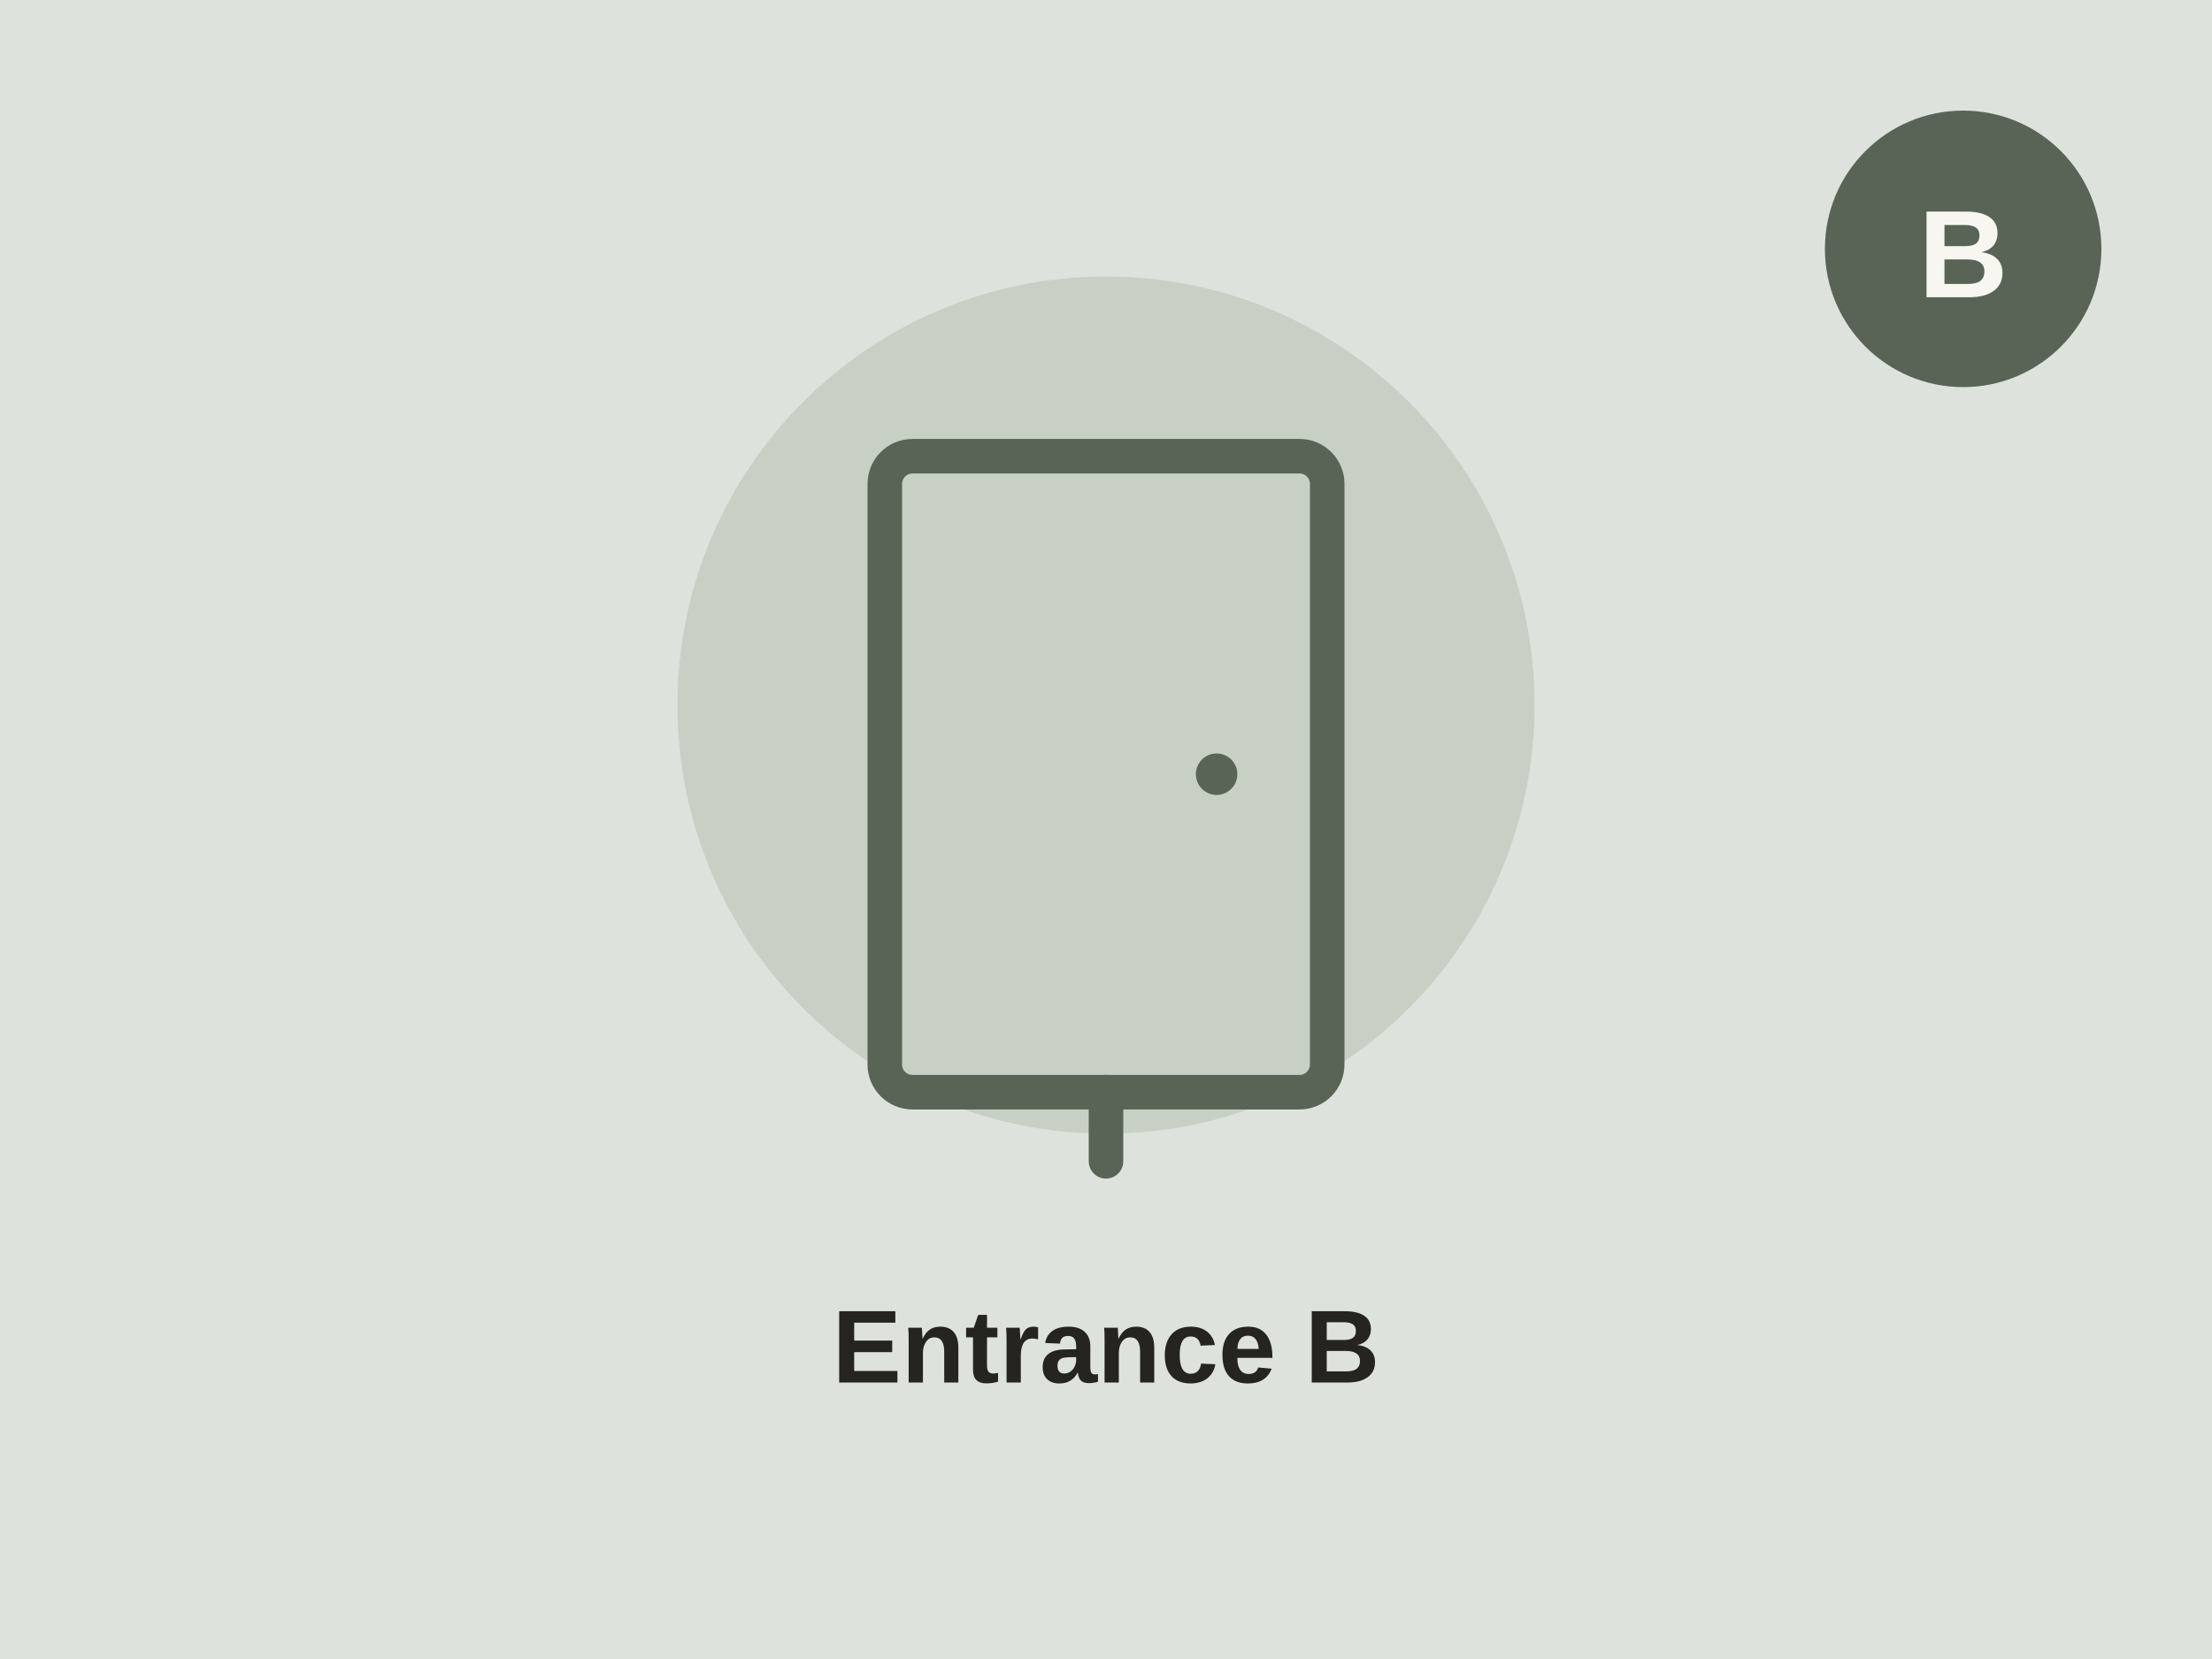
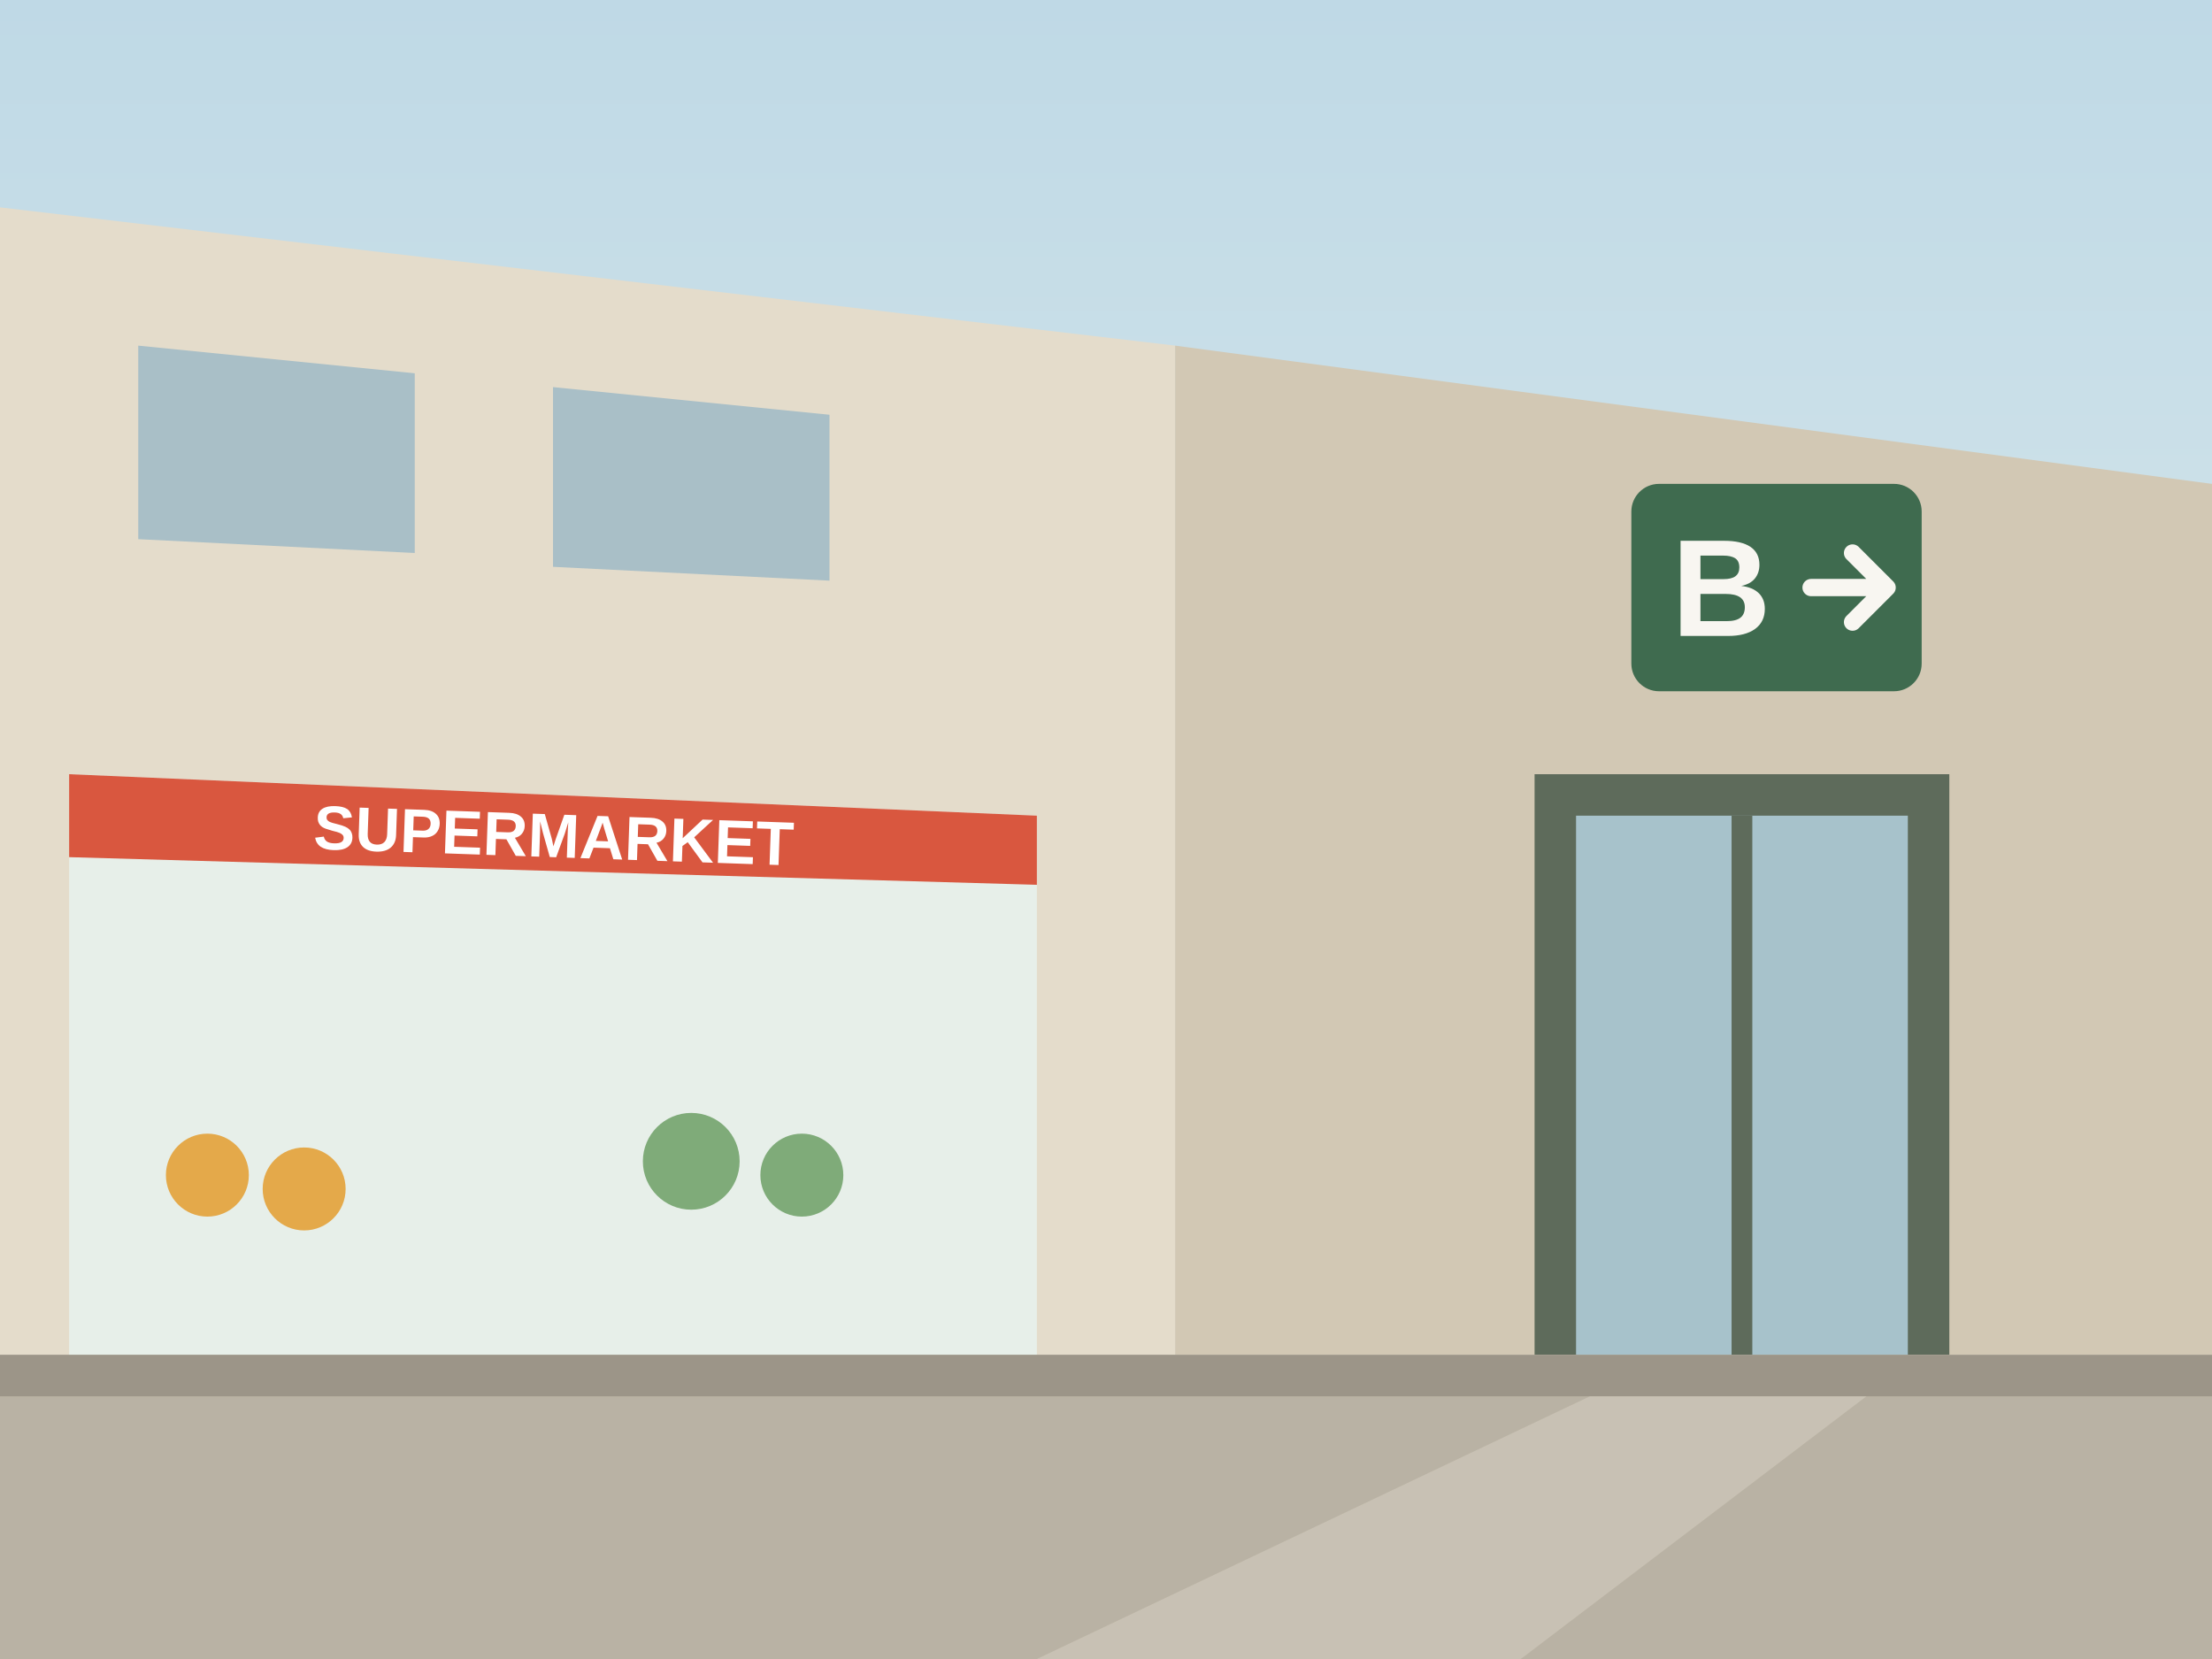
<svg xmlns="http://www.w3.org/2000/svg" viewBox="0 0 320 240">
-   <rect width="320" height="240" fill="#DDE3DC" />
-   <circle cx="160" cy="102" r="62" fill="#c8d0c6" />
-   <g stroke="#596457" stroke-width="5" fill="none" stroke-linecap="round" stroke-linejoin="round">
-     <rect x="128" y="66" width="64" height="92" rx="4" />
-     <circle cx="176" cy="112" r="3" fill="#596457" stroke="none" />
-     <line x1="160" y1="158" x2="160" y2="168" />
+   <defs>
+     <linearGradient id="sky" x1="0" y1="0" x2="0" y2="1">
+       <stop offset="0" stop-color="#BFD9E6" />
+       <stop offset="1" stop-color="#E9F1EE" />
+     </linearGradient>
+   </defs>
+   <rect width="320" height="240" fill="url(#sky)" />
+   <path d="M0 30 L170 50 L170 196 L0 210Z" fill="#E4DCCB" />
+   <path d="M170 50 L320 70 L320 196 L170 196Z" fill="#D2C8B4" />
+   <g fill="#A9BFC7">
+     <path d="M20 50 L60 54 L60 80 L20 78Z" />
+     <path d="M80 56 L120 60 L120 84 L80 82Z" />
  </g>
-   <circle cx="284" cy="36" r="20" fill="#596457" />
-   <text x="284" y="43" font-family="Arial, sans-serif" font-size="18" font-weight="700" fill="#F8F6F1" text-anchor="middle">B</text>
-   <text x="160" y="200" font-family="Arial, sans-serif" font-size="15" font-weight="600" fill="#252421" text-anchor="middle">Entrance B</text>
+   <path d="M10 112 L150 118 L150 200 L10 206Z" fill="#E7EFE9" />
+   <path d="M10 112 L150 118 L150 128 L10 124Z" fill="#D9573F" />
+   <text x="80" y="124" font-family="Arial, sans-serif" font-size="9" font-weight="700" fill="#fff" text-anchor="middle" transform="rotate(2 80 124)">SUPERMARKET</text>
+   <g fill="#E4A94A">
+     <circle cx="30" cy="170" r="6" />
+     <circle cx="44" cy="172" r="6" />
+   </g>
+   <g fill="#7FAB79">
+     <circle cx="100" cy="168" r="7" />
+     <circle cx="116" cy="170" r="6" />
+   </g>
+   <rect x="222" y="112" width="60" height="84" fill="#5E6B5B" />
+   <rect x="228" y="118" width="48" height="78" fill="#A7C2CB" />
+   <line x1="252" y1="118" x2="252" y2="196" stroke="#5E6B5B" stroke-width="3" />
+   <g transform="translate(236 70)">
+     <rect width="42" height="30" rx="4" fill="#3F6B4F" />
+     <text x="13" y="22" font-family="Arial, sans-serif" font-size="20" font-weight="700" fill="#F8F6F1" text-anchor="middle">B</text>
+     <path d="M26 15h10m-4-5 5 5-5 5" stroke="#F8F6F1" stroke-width="2.5" fill="none" stroke-linecap="round" stroke-linejoin="round" />
+   </g>
+   <path d="M0 196 H320 V240 H0Z" fill="#B9B2A4" />
+   <path d="M0 196 H320 V202 H0Z" fill="#9C9588" />
+   <path d="M150 240 L230 202 L270 202 L220 240Z" fill="#CFC8BA" opacity=".7" />
</svg>
